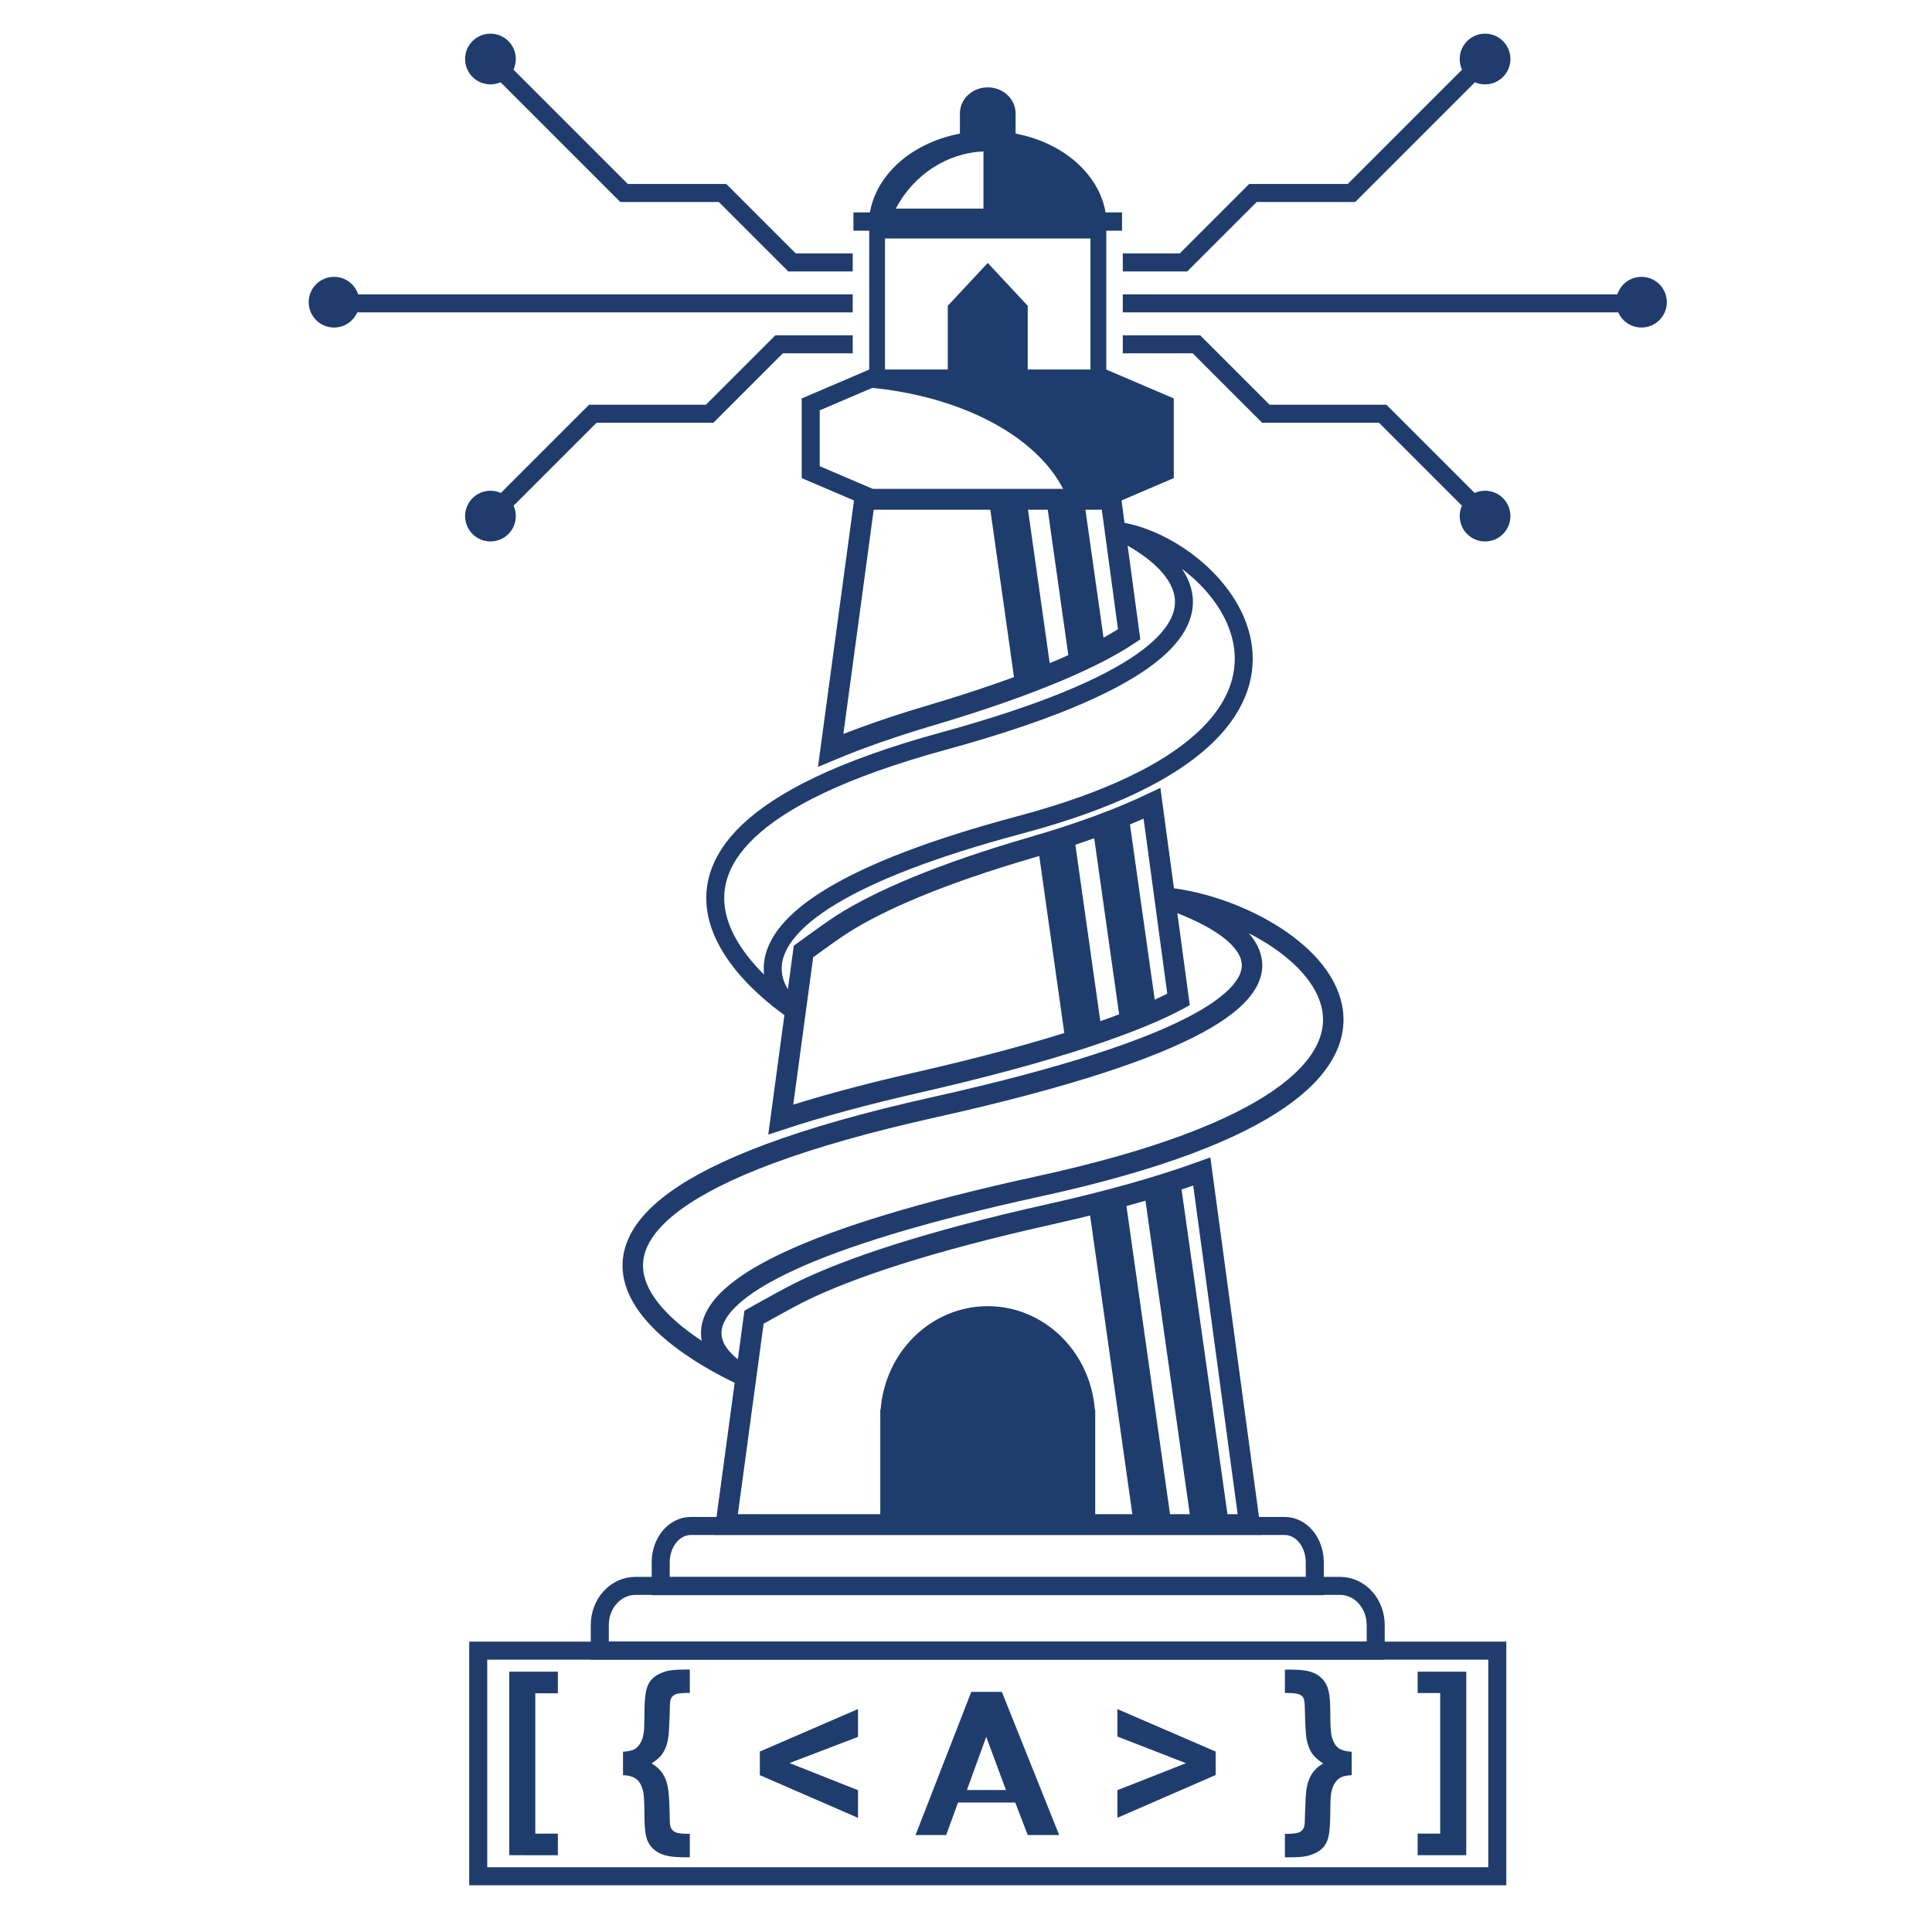
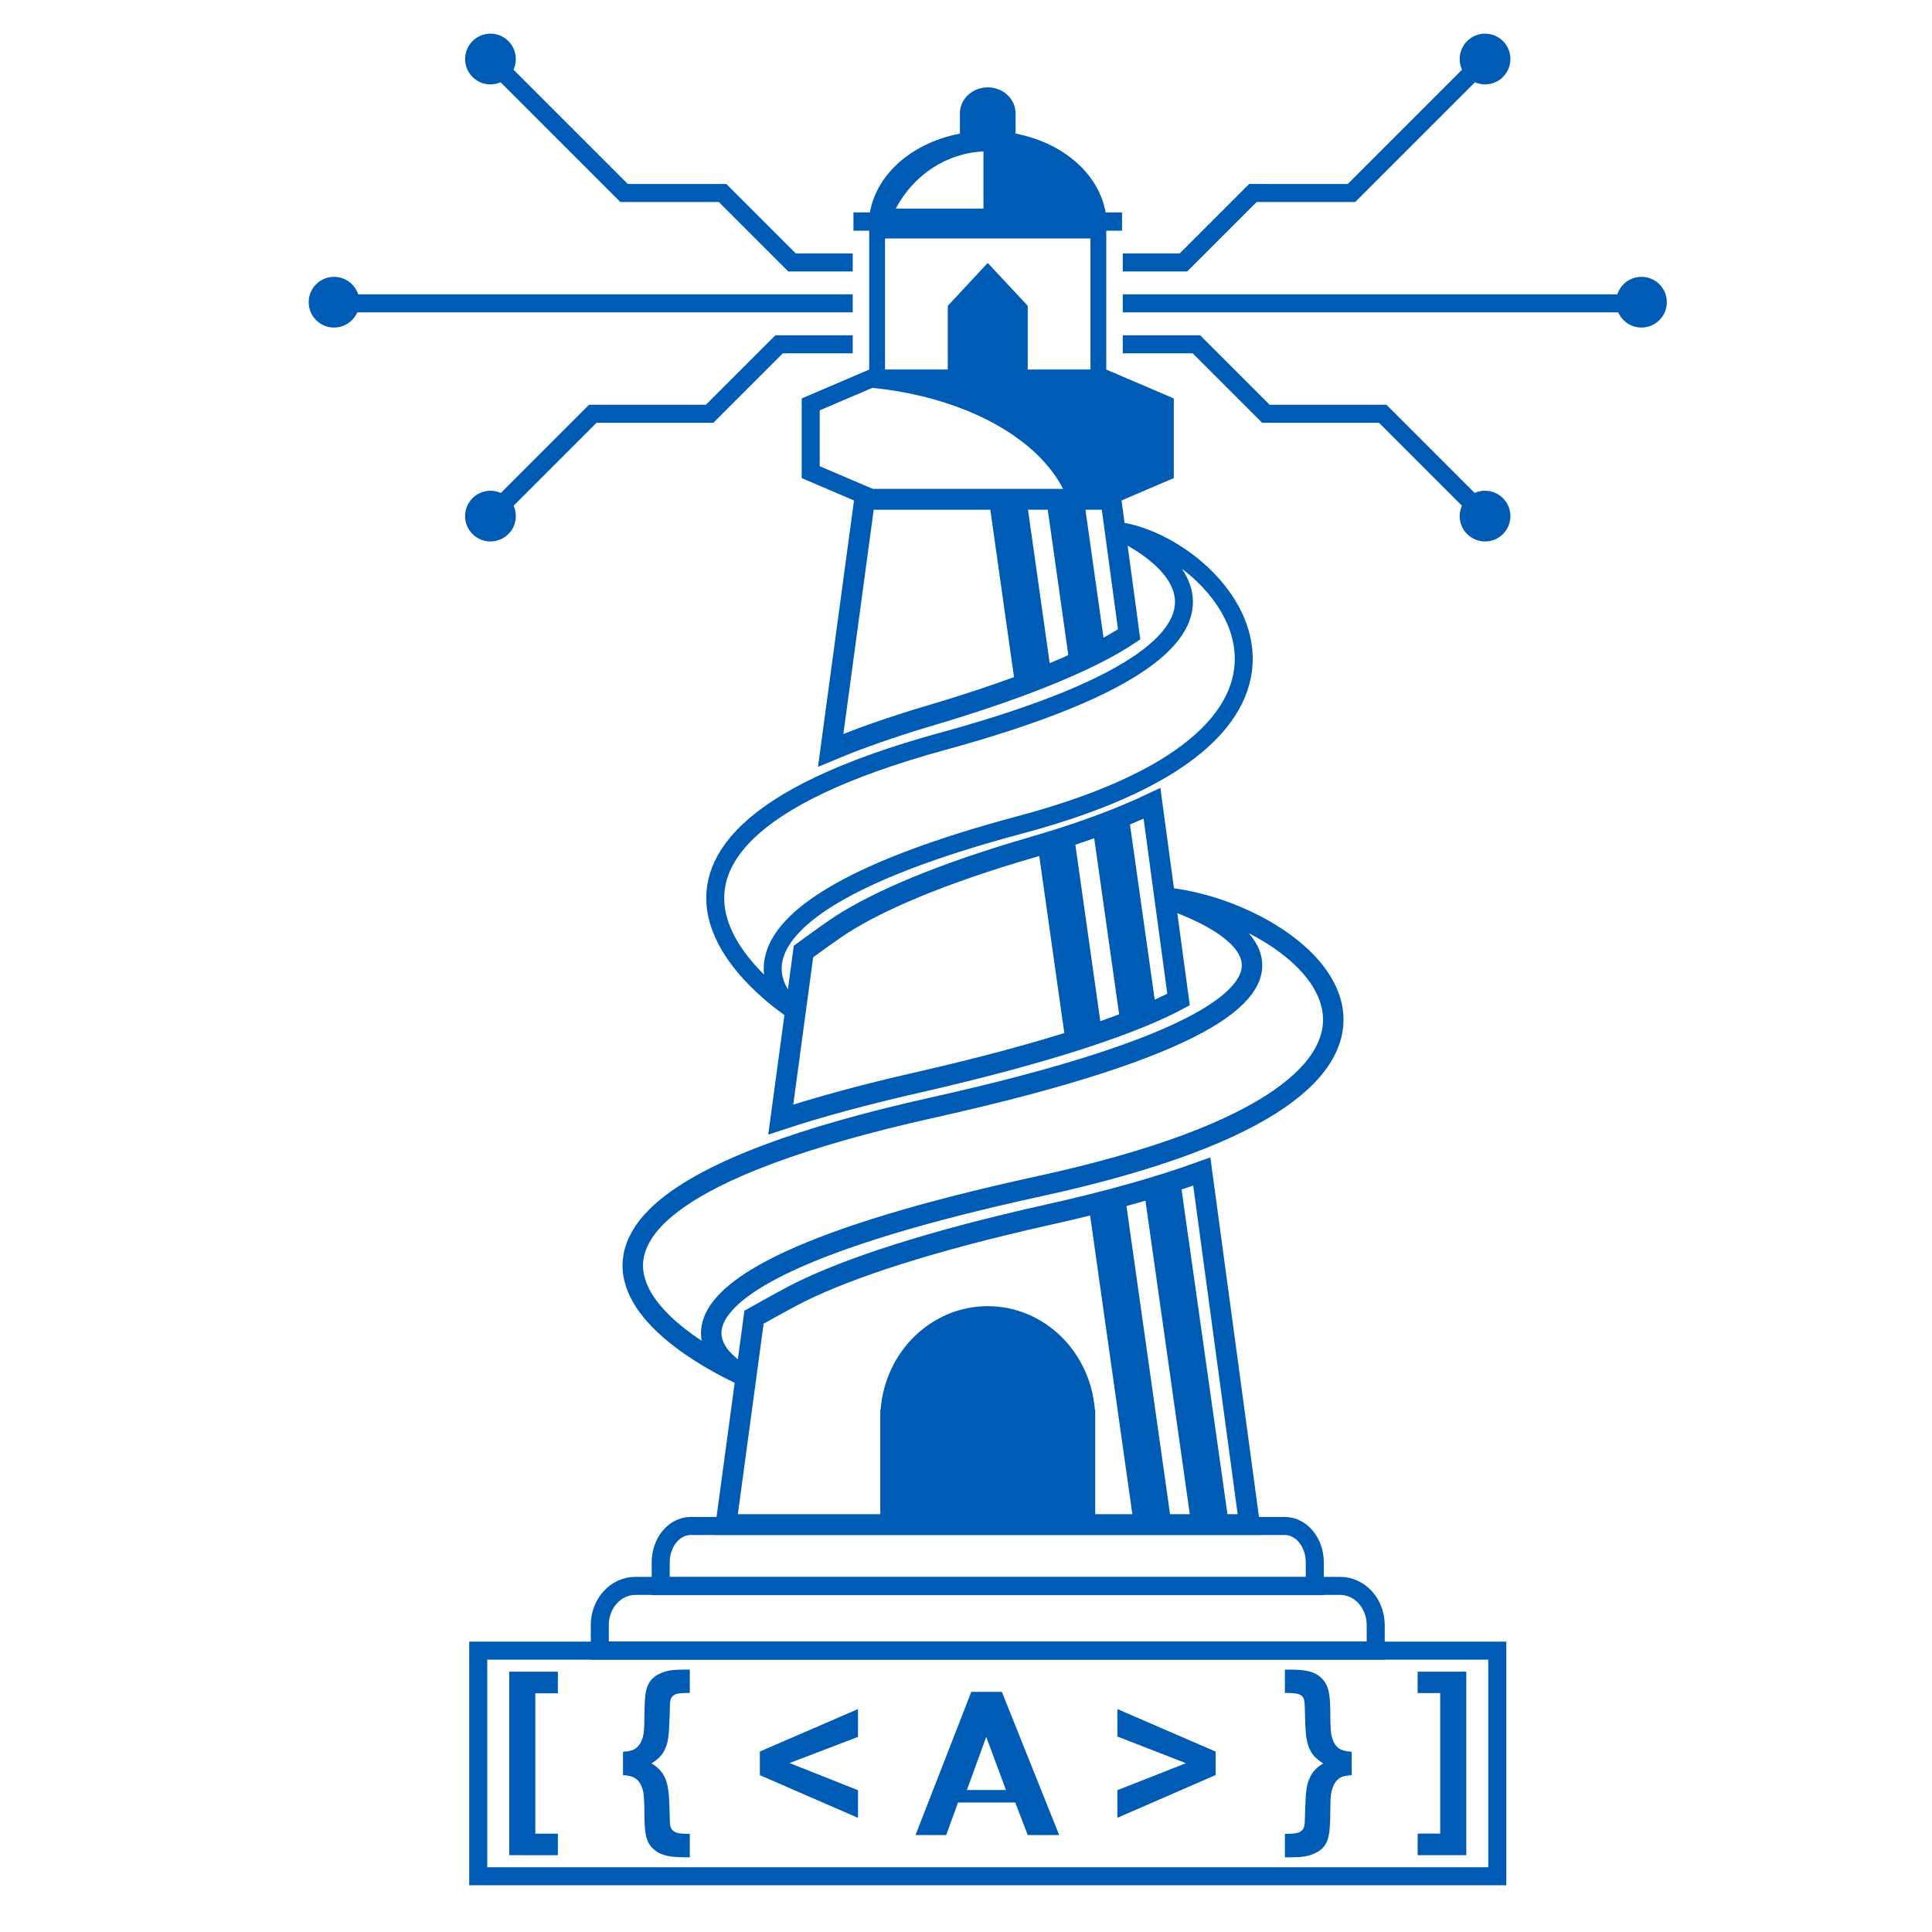
<svg xmlns="http://www.w3.org/2000/svg" width="600" height="600" viewBox="0 0 158.75 158.75" version="1.1" id="svg1" xml:space="preserve">
  <defs id="defs1" />
  <g id="layer1">
-     <g id="g88">
-       <path id="rect24-4-3" style="fill:none;fill-opacity:1;stroke:#1f3c6d;stroke-width:1.482;stroke-linecap:round;stroke-dasharray:none;stroke-opacity:1" d="m 56.761,125.387 c -1.369,0 -2.472,1.336 -2.472,2.995 v 1.948 h 53.745 v -1.948 c 0,-1.659 -1.102,-2.995 -2.472,-2.995 z" />
-       <path id="path25-6-6" style="fill:none;fill-opacity:1;stroke:#1f3d6c;stroke-width:1.482;stroke-linecap:round;stroke-dasharray:none;stroke-opacity:1" d="m 52.216,130.31 c -1.624,0 -2.932,1.437 -2.932,3.222 v 2.096 h 63.756 v -2.096 c 0,-1.785 -1.308,-3.222 -2.932,-3.222 z" />
-       <path id="rect31-2-5" style="fill:none;stroke:#1f3c6d;stroke-width:1.706;stroke-linecap:round;stroke-dasharray:none;stroke-opacity:1" d="m 71.045,41.033 -2.788,20.618 c 2.342,-0.981 5.055,-1.934 8.19,-2.863 8.442,-2.501 13.577,-4.816 16.334,-6.666 l -1.5,-11.09 z m 23.613,24.976 c -2.678,1.27 -5.902,2.465 -9.758,3.583 -7.733,2.241 -12.687,4.433 -15.676,6.329 -0.586,0.372 -1.861,1.277 -3.203,2.264 l -1.867,13.806 c 3.146,-1.033 6.82,-2.035 11.099,-3.011 11.346,-2.586 18.096,-4.974 21.585,-6.853 z m 4.092,30.254 c -3.446,1.246 -7.58,2.421 -12.51,3.52 -10.051,2.241 -16.49,4.433 -20.375,6.329 -0.725,0.354 -2.259,1.19 -3.908,2.12 l -2.304,17.04 h 43.02 z" />
-       <rect style="fill:none;fill-opacity:1;stroke:#1f3d6c;stroke-width:1.299;stroke-linecap:round;stroke-dasharray:none;stroke-opacity:1" id="rect32-4-7" width="18.18" height="12.246" x="72.072" y="18.945" />
-       <path id="rect28-0-3" style="fill:none;stroke:#1f3d6c;stroke-width:1.482;stroke-linecap:round;stroke-opacity:1" d="m 71.589,31.101 -4.974,2.127 v 5.568 l 4.974,2.127 h 19.145 l 4.974,-2.127 v -5.568 l -4.974,-2.127 z" />
-       <path id="path5-1-6" style="fill:#1f3d6c;fill-opacity:1;stroke-width:2.621;stroke-linecap:round" d="m 81.162,7.179 a 2.288,2.133 0 0 0 -2.279,1.96 h -0.008 V 9.312 10.978 A 9.772,7.747 0 0 0 71.393,18.3 H 90.932 A 9.772,7.747 0 0 0 83.45,10.978 V 9.312 9.139 h -0.009 A 2.288,2.133 0 0 0 81.162,7.179 Z m -0.353,5.265 v 4.697 h -7.206 a 8.671,9.222 0 0 1 7.206,-4.697 z" />
-       <path id="path35-0" style="fill:#1e3c6c;fill-opacity:1;stroke-width:0.268;stroke-linecap:round" d="m 81.162,21.606 -3.285,3.523 v 5.915 h 6.57 V 25.129 Z" />
-       <path id="path10-3" style="fill:#1f3d6c;fill-opacity:1;stroke-width:11.868;stroke-linecap:round" d="m 81.162,107.326 a 8.831,9.256 0 0 0 -8.803,8.505 h -0.027 v 0.749 9.257 h 8.831 8.831 v -9.257 -0.749 h -0.032 a 8.831,9.256 0 0 0 -8.8,-8.505 z" />
-       <rect style="fill:none;fill-opacity:1;stroke:#1f3c6d;stroke-width:1.482;stroke-linecap:round;stroke-dasharray:none;stroke-opacity:1" id="rect26-0-7" width="83.736" height="18.541" x="39.295" y="135.63" rx="0" ry="0" />
-       <path style="font-weight:bold;font-size:11.739px;line-height:1.25;font-family:Arial;-inkscape-font-specification:'Arial Bold';text-align:center;letter-spacing:0px;word-spacing:0px;text-anchor:middle;fill:#1f3d6c;stroke-width:1.233;stroke-linecap:square" d="m 120.482,137.36 v 15.079 h -3.997 v -1.774 h 1.854 v -11.548 h -1.854 v -1.758 z" id="path86" />
-       <path style="font-weight:bold;font-size:11.739px;line-height:1.25;font-family:Arial;-inkscape-font-specification:'Arial Bold';text-align:center;letter-spacing:0px;word-spacing:0px;text-anchor:middle;fill:#1f3d6c;stroke-width:1.233;stroke-linecap:square" d="m 111.068,145.863 q -0.586,0.032 -0.883,0.177 -0.297,0.144 -0.514,0.49 -0.209,0.337 -0.297,0.851 -0.064,0.385 -0.064,1.332 0,1.557 -0.144,2.175 -0.136,0.618 -0.514,0.987 -0.377,0.377 -1.107,0.594 -0.49,0.144 -1.541,0.144 h -0.425 v -1.926 q 0.859,0 1.124,-0.112 0.265,-0.104 0.385,-0.313 0.128,-0.201 0.128,-0.69 0.008,-0.49 0.072,-1.87 0.04,-0.835 0.217,-1.332 0.177,-0.506 0.465,-0.851 0.297,-0.353 0.754,-0.618 -0.594,-0.385 -0.867,-0.754 -0.377,-0.53 -0.514,-1.348 -0.088,-0.562 -0.128,-2.472 -0.008,-0.602 -0.112,-0.803 -0.096,-0.201 -0.361,-0.305 -0.257,-0.112 -1.164,-0.112 v -1.918 h 0.425 q 1.083,0 1.661,0.169 0.578,0.169 0.971,0.578 0.393,0.401 0.53,0.995 0.144,0.586 0.144,1.854 0,1.469 0.12,1.918 0.177,0.642 0.538,0.923 0.361,0.273 1.099,0.313 z" id="path85" />
-       <path style="font-weight:bold;font-size:11.739px;line-height:1.25;font-family:Arial;-inkscape-font-specification:'Arial Bold';text-align:center;letter-spacing:0px;word-spacing:0px;text-anchor:middle;fill:#1f3d6c;stroke-width:1.233;stroke-linecap:square" d="m 91.816,149.366 v -2.271 l 5.634,-2.215 -5.634,-2.191 v -2.255 l 8.073,3.491 v 1.926 z" id="path84" />
-       <path id="path83" style="font-weight:bold;font-size:11.739px;line-height:1.25;font-family:Arial;-inkscape-font-specification:'Arial Bold';text-align:center;letter-spacing:0px;word-spacing:0px;text-anchor:middle;fill:#1f3d6c;stroke-width:1.233;stroke-linecap:square" d="m 79.81,139.018 -4.582,11.765 h 2.519 l 0.972,-2.672 h 4.702 l 1.027,2.672 h 2.584 l -4.711,-11.765 z m 1.228,3.699 1.621,4.366 h -3.21 z" />
-       <path style="font-weight:bold;font-size:11.739px;line-height:1.25;font-family:Arial;-inkscape-font-specification:'Arial Bold';text-align:center;letter-spacing:0px;word-spacing:0px;text-anchor:middle;fill:#1f3d6c;stroke-width:1.233;stroke-linecap:square" d="m 70.501,149.37 -8.065,-3.507 v -1.942 l 8.065,-3.491 v 2.287 l -5.626,2.151 5.626,2.231 z" id="path81" />
-       <path style="font-weight:bold;font-size:11.739px;line-height:1.25;font-family:Arial;-inkscape-font-specification:'Arial Bold';text-align:center;letter-spacing:0px;word-spacing:0px;text-anchor:middle;fill:#1f3d6c;stroke-width:1.233;stroke-linecap:square" d="m 51.192,145.863 v -1.926 q 0.586,-0.032 0.883,-0.177 0.297,-0.144 0.514,-0.482 0.217,-0.345 0.297,-0.859 0.064,-0.385 0.064,-1.34 0,-1.557 0.144,-2.167 0.144,-0.618 0.522,-0.987 0.377,-0.377 1.099,-0.594 0.49,-0.144 1.541,-0.144 h 0.425 v 1.918 q -0.891,0 -1.148,0.104 -0.249,0.096 -0.369,0.305 -0.12,0.201 -0.12,0.698 0,0.506 -0.072,1.918 -0.04,0.794 -0.209,1.292 -0.169,0.49 -0.433,0.811 -0.257,0.321 -0.794,0.666 0.473,0.273 0.77,0.642 0.305,0.361 0.465,0.883 0.161,0.522 0.209,1.396 0.056,1.332 0.056,1.701 0,0.53 0.128,0.738 0.128,0.209 0.385,0.313 0.265,0.112 1.132,0.112 v 1.926 H 56.256 q -1.083,0 -1.661,-0.177 -0.578,-0.169 -0.979,-0.57 -0.393,-0.401 -0.53,-0.995 -0.136,-0.586 -0.136,-1.854 0,-1.477 -0.128,-1.918 -0.177,-0.642 -0.538,-0.915 -0.353,-0.281 -1.091,-0.321 z" id="path80" />
-       <path style="font-weight:bold;font-size:11.739px;line-height:1.25;font-family:Arial;-inkscape-font-specification:'Arial Bold';text-align:center;letter-spacing:0px;word-spacing:0px;text-anchor:middle;fill:#1f3d6c;stroke-width:1.233;stroke-linecap:square" d="m 41.843,152.44 v -15.079 h 3.997 v 1.774 H 43.986 v 11.532 h 1.854 v 1.774 z" id="text57" />
-       <path style="fill:none;fill-opacity:1;stroke:#1f3c6d;stroke-width:1.475;stroke-linecap:round;stroke-dasharray:none;stroke-opacity:1" d="m 91.885,43.617 c 0,0 19.047,8.137 -14.407,17.291 -33.454,9.154 -11.839,22.41 -11.839,22.41 0,0 -11.359,-7.662 18.188,-15.545 29.547,-7.882 16.605,-22.885 8.058,-24.156 z" id="path36-3" />
-       <path style="fill:none;fill-opacity:1;stroke:#1f3c6d;stroke-width:1.683;stroke-linecap:round;stroke-dasharray:none;stroke-opacity:1" d="m 95.529,73.732 c 0,0 25.634,7.35 -18.842,17.263 -44.476,9.913 -15.291,22.169 -15.291,22.169 0,0 -15.353,-7.118 23.933,-15.677 C 124.615,88.929 106.975,74.713 95.529,73.732 Z" id="path36-0-5" />
-       <g id="g63" transform="matrix(1.400117,0,0,1.400117,51.23413,-31.5245)">
-         <path id="path39" style="fill:#1f3c6d;fill-opacity:1;stroke-width:1.488;stroke-linecap:round" d="m 61.228,40.25 a 1.488,1.488 0 0 1 -1.488,1.488 1.488,1.488 0 0 1 -1.488,-1.488 1.488,1.488 0 0 1 1.488,-1.488 1.488,1.488 0 0 1 1.488,1.488 z" />
-         <path id="path59" style="fill:#1f3c6d;fill-opacity:1;stroke-width:1.488;stroke-linecap:round" d="m 52.049,25.979 a 1.488,1.488 0 0 1 -1.488,1.488 1.488,1.488 0 0 1 -1.488,-1.488 1.488,1.488 0 0 1 1.488,-1.488 1.488,1.488 0 0 1 1.488,1.488 z" />
-         <path id="path60" style="fill:#1f3c6d;fill-opacity:1;stroke-width:1.488;stroke-linecap:round" d="m 52.049,52.804 a 1.488,1.488 0 0 1 -1.488,1.488 1.488,1.488 0 0 1 -1.488,-1.488 1.488,1.488 0 0 1 1.488,-1.488 1.488,1.488 0 0 1 1.488,1.488 z" />
-         <path style="opacity:1;fill:none;fill-opacity:1;stroke:#1f3c6d;stroke-width:1.058;stroke-linecap:square;stroke-dasharray:none;stroke-opacity:1" d="m 29.829,37.918 h 3.033 l 4.076,-4.076 h 5.782 l 7.821,-7.821" id="path61" />
-         <path style="opacity:1;fill:none;fill-opacity:1;stroke:#1f3c6d;stroke-width:1.058;stroke-linecap:square;stroke-dasharray:none;stroke-opacity:1" d="M 29.829,40.319 H 59.721" id="path62" />
-         <path style="opacity:1;fill:none;fill-opacity:1;stroke:#1f3c6d;stroke-width:1.058;stroke-linecap:square;stroke-dasharray:none;stroke-opacity:1" d="m 29.829,42.721 h 3.792 l 4.076,4.076 h 6.857 l 6.272,6.272" id="path63" />
-       </g>
-       <g id="g69" transform="matrix(-1.400117,0,0,1.400117,111.0908,-31.5245)">
-         <path id="path64" style="fill:#1f3c6d;fill-opacity:1;stroke-width:1.488;stroke-linecap:round" d="m 61.228,40.25 a 1.488,1.488 0 0 1 -1.488,1.488 1.488,1.488 0 0 1 -1.488,-1.488 1.488,1.488 0 0 1 1.488,-1.488 1.488,1.488 0 0 1 1.488,1.488 z" />
-         <path id="path65" style="fill:#1f3c6d;fill-opacity:1;stroke-width:1.488;stroke-linecap:round" d="m 52.049,25.979 a 1.488,1.488 0 0 1 -1.488,1.488 1.488,1.488 0 0 1 -1.488,-1.488 1.488,1.488 0 0 1 1.488,-1.488 1.488,1.488 0 0 1 1.488,1.488 z" />
-         <path id="path66" style="fill:#1f3c6d;fill-opacity:1;stroke-width:1.488;stroke-linecap:round" d="m 52.049,52.804 a 1.488,1.488 0 0 1 -1.488,1.488 1.488,1.488 0 0 1 -1.488,-1.488 1.488,1.488 0 0 1 1.488,-1.488 1.488,1.488 0 0 1 1.488,1.488 z" />
-         <path style="opacity:1;fill:none;fill-opacity:1;stroke:#1f3c6d;stroke-width:1.058;stroke-linecap:square;stroke-dasharray:none;stroke-opacity:1" d="m 29.829,37.918 h 3.033 l 4.076,-4.076 h 5.782 l 7.821,-7.821" id="path67" />
-         <path style="opacity:1;fill:none;fill-opacity:1;stroke:#1f3c6d;stroke-width:1.058;stroke-linecap:square;stroke-dasharray:none;stroke-opacity:1" d="M 29.829,40.319 H 59.721" id="path68" />
-         <path style="opacity:1;fill:none;fill-opacity:1;stroke:#1f3c6d;stroke-width:1.058;stroke-linecap:square;stroke-dasharray:none;stroke-opacity:1" d="m 29.829,42.721 h 3.792 l 4.076,4.076 h 6.857 l 6.272,6.272" id="path69" />
-       </g>
+     <g id="g1">
+       <path id="rect24-4-3" style="fill:none;fill-opacity:1;stroke:#005bb5;stroke-width:1.482;stroke-linecap:round;stroke-dasharray:none;stroke-opacity:1" d="m 56.761,125.387 c -1.369,0 -2.472,1.336 -2.472,2.995 v 1.948 h 53.745 v -1.948 c 0,-1.659 -1.102,-2.995 -2.472,-2.995 z" />
+       <path id="path25-6-6" style="fill:none;fill-opacity:1;stroke:#005bb5;stroke-width:1.482;stroke-linecap:round;stroke-dasharray:none;stroke-opacity:1" d="m 52.216,130.31 c -1.624,0 -2.932,1.437 -2.932,3.222 v 2.096 h 63.756 v -2.096 c 0,-1.785 -1.308,-3.222 -2.932,-3.222 z" />
+       <path id="rect31-2-5" style="fill:none;stroke:#005bb5;stroke-width:1.706;stroke-linecap:round;stroke-dasharray:none;stroke-opacity:1" d="m 71.045,41.033 -2.788,20.618 c 2.342,-0.981 5.055,-1.934 8.19,-2.863 8.442,-2.501 13.577,-4.816 16.334,-6.666 l -1.5,-11.09 z m 23.613,24.976 c -2.678,1.27 -5.902,2.465 -9.758,3.583 -7.733,2.241 -12.687,4.433 -15.676,6.329 -0.586,0.372 -1.861,1.277 -3.203,2.264 l -1.867,13.806 c 3.146,-1.033 6.82,-2.035 11.099,-3.011 11.346,-2.586 18.096,-4.974 21.585,-6.853 z m 4.092,30.254 c -3.446,1.246 -7.58,2.421 -12.51,3.52 -10.051,2.241 -16.49,4.433 -20.375,6.329 -0.725,0.354 -2.259,1.19 -3.908,2.12 l -2.304,17.04 h 43.02 z" />
+       <rect style="fill:none;fill-opacity:1;stroke:#005bb5;stroke-width:1.299;stroke-linecap:round;stroke-dasharray:none;stroke-opacity:1" id="rect32-4-7" width="18.18" height="12.246" x="72.072" y="18.945" />
+       <path id="rect28-0-3" style="fill:none;stroke:#005bb5;stroke-width:1.482;stroke-linecap:round;stroke-opacity:1" d="m 71.589,31.101 -4.974,2.127 v 5.568 l 4.974,2.127 h 19.145 l 4.974,-2.127 v -5.568 l -4.974,-2.127 z" />
+       <path id="path5-1-6" style="fill:#005bb5;fill-opacity:1;stroke-width:2.621;stroke-linecap:round" d="m 81.162,7.179 a 2.288,2.133 0 0 0 -2.279,1.96 h -0.008 V 9.312 10.978 A 9.772,7.747 0 0 0 71.393,18.3 H 90.932 A 9.772,7.747 0 0 0 83.45,10.978 V 9.312 9.139 h -0.009 A 2.288,2.133 0 0 0 81.162,7.179 Z m -0.353,5.265 v 4.697 h -7.206 a 8.671,9.222 0 0 1 7.206,-4.697 z" />
+       <path id="path35-0" style="fill:#005bb5;fill-opacity:1;stroke-width:0.268;stroke-linecap:round" d="m 81.162,21.606 -3.285,3.523 v 5.915 h 6.57 V 25.129 Z" />
+       <path id="path10-3" style="fill:#005bb5;fill-opacity:1;stroke-width:11.868;stroke-linecap:round" d="m 81.162,107.326 a 8.831,9.256 0 0 0 -8.803,8.505 h -0.027 v 0.749 9.257 h 8.831 8.831 v -9.257 -0.749 h -0.032 a 8.831,9.256 0 0 0 -8.8,-8.505 z" />
+       <rect style="fill:none;fill-opacity:1;stroke:#005bb5;stroke-width:1.482;stroke-linecap:round;stroke-dasharray:none;stroke-opacity:1" id="rect26-0-7" width="83.736" height="18.541" x="39.295" y="135.63" rx="0" ry="0" />
+       <path style="font-weight:bold;font-size:11.739px;line-height:1.25;font-family:Arial;-inkscape-font-specification:'Arial Bold';text-align:center;letter-spacing:0px;word-spacing:0px;text-anchor:middle;fill:#005bb5;stroke-width:1.233;stroke-linecap:square;fill-opacity:1" d="m 120.482,137.36 v 15.079 h -3.997 v -1.774 h 1.854 v -11.548 h -1.854 v -1.758 z" id="path86" />
+       <path style="font-weight:bold;font-size:11.739px;line-height:1.25;font-family:Arial;-inkscape-font-specification:'Arial Bold';text-align:center;letter-spacing:0px;word-spacing:0px;text-anchor:middle;fill:#005bb5;stroke-width:1.233;stroke-linecap:square;fill-opacity:1" d="m 111.068,145.863 q -0.586,0.032 -0.883,0.177 -0.297,0.144 -0.514,0.49 -0.209,0.337 -0.297,0.851 -0.064,0.385 -0.064,1.332 0,1.557 -0.144,2.175 -0.136,0.618 -0.514,0.987 -0.377,0.377 -1.107,0.594 -0.49,0.144 -1.541,0.144 h -0.425 v -1.926 q 0.859,0 1.124,-0.112 0.265,-0.104 0.385,-0.313 0.128,-0.201 0.128,-0.69 0.008,-0.49 0.072,-1.87 0.04,-0.835 0.217,-1.332 0.177,-0.506 0.465,-0.851 0.297,-0.353 0.754,-0.618 -0.594,-0.385 -0.867,-0.754 -0.377,-0.53 -0.514,-1.348 -0.088,-0.562 -0.128,-2.472 -0.008,-0.602 -0.112,-0.803 -0.096,-0.201 -0.361,-0.305 -0.257,-0.112 -1.164,-0.112 v -1.918 h 0.425 q 1.083,0 1.661,0.169 0.578,0.169 0.971,0.578 0.393,0.401 0.53,0.995 0.144,0.586 0.144,1.854 0,1.469 0.12,1.918 0.177,0.642 0.538,0.923 0.361,0.273 1.099,0.313 z" id="path85" />
+       <path style="font-weight:bold;font-size:11.739px;line-height:1.25;font-family:Arial;-inkscape-font-specification:'Arial Bold';text-align:center;letter-spacing:0px;word-spacing:0px;text-anchor:middle;fill:#005bb5;stroke-width:1.233;stroke-linecap:square;fill-opacity:1" d="m 91.816,149.366 v -2.271 l 5.634,-2.215 -5.634,-2.191 v -2.255 l 8.073,3.491 v 1.926 z" id="path84" />
+       <path id="path83" style="font-weight:bold;font-size:11.739px;line-height:1.25;font-family:Arial;-inkscape-font-specification:'Arial Bold';text-align:center;letter-spacing:0px;word-spacing:0px;text-anchor:middle;fill:#005bb5;stroke-width:1.233;stroke-linecap:square;fill-opacity:1" d="m 79.81,139.018 -4.582,11.765 h 2.519 l 0.972,-2.672 h 4.702 l 1.027,2.672 h 2.584 l -4.711,-11.765 z m 1.228,3.699 1.621,4.366 h -3.21 z" />
+       <path style="font-weight:bold;font-size:11.739px;line-height:1.25;font-family:Arial;-inkscape-font-specification:'Arial Bold';text-align:center;letter-spacing:0px;word-spacing:0px;text-anchor:middle;fill:#005bb5;stroke-width:1.233;stroke-linecap:square;fill-opacity:1" d="m 70.501,149.37 -8.065,-3.507 v -1.942 l 8.065,-3.491 v 2.287 l -5.626,2.151 5.626,2.231 z" id="path81" />
+       <path style="font-weight:bold;font-size:11.739px;line-height:1.25;font-family:Arial;-inkscape-font-specification:'Arial Bold';text-align:center;letter-spacing:0px;word-spacing:0px;text-anchor:middle;fill:#005bb5;stroke-width:1.233;stroke-linecap:square;fill-opacity:1" d="m 51.192,145.863 v -1.926 q 0.586,-0.032 0.883,-0.177 0.297,-0.144 0.514,-0.482 0.217,-0.345 0.297,-0.859 0.064,-0.385 0.064,-1.34 0,-1.557 0.144,-2.167 0.144,-0.618 0.522,-0.987 0.377,-0.377 1.099,-0.594 0.49,-0.144 1.541,-0.144 h 0.425 v 1.918 q -0.891,0 -1.148,0.104 -0.249,0.096 -0.369,0.305 -0.12,0.201 -0.12,0.698 0,0.506 -0.072,1.918 -0.04,0.794 -0.209,1.292 -0.169,0.49 -0.433,0.811 -0.257,0.321 -0.794,0.666 0.473,0.273 0.77,0.642 0.305,0.361 0.465,0.883 0.161,0.522 0.209,1.396 0.056,1.332 0.056,1.701 0,0.53 0.128,0.738 0.128,0.209 0.385,0.313 0.265,0.112 1.132,0.112 v 1.926 H 56.256 q -1.083,0 -1.661,-0.177 -0.578,-0.169 -0.979,-0.57 -0.393,-0.401 -0.53,-0.995 -0.136,-0.586 -0.136,-1.854 0,-1.477 -0.128,-1.918 -0.177,-0.642 -0.538,-0.915 -0.353,-0.281 -1.091,-0.321 z" id="path80" />
+       <path style="font-weight:bold;font-size:11.739px;line-height:1.25;font-family:Arial;-inkscape-font-specification:'Arial Bold';text-align:center;letter-spacing:0px;word-spacing:0px;text-anchor:middle;fill:#005bb5;stroke-width:1.233;stroke-linecap:square;fill-opacity:1" d="m 41.843,152.44 v -15.079 h 3.997 v 1.774 H 43.986 v 11.532 h 1.854 v 1.774 z" id="text57" />
+       <path style="fill:none;fill-opacity:1;stroke:#005bb5;stroke-width:1.475;stroke-linecap:round;stroke-dasharray:none;stroke-opacity:1" d="m 91.885,43.617 c 0,0 19.047,8.137 -14.407,17.291 -33.454,9.154 -11.839,22.41 -11.839,22.41 0,0 -11.359,-7.662 18.188,-15.545 29.547,-7.882 16.605,-22.885 8.058,-24.156 z" id="path36-3" />
+       <path style="fill:none;fill-opacity:1;stroke:#005bb5;stroke-width:1.683;stroke-linecap:round;stroke-dasharray:none;stroke-opacity:1" d="m 95.529,73.732 c 0,0 25.634,7.35 -18.842,17.263 -44.476,9.913 -15.291,22.169 -15.291,22.169 0,0 -15.353,-7.118 23.933,-15.677 C 124.615,88.929 106.975,74.713 95.529,73.732 Z" id="path36-0-5" />
+       <path id="path39" style="fill:#005bb5;fill-opacity:1;stroke-width:2.084;stroke-linecap:round" d="m 136.961,24.831 a 2.084,2.084 0 0 1 -2.084,2.084 2.084,2.084 0 0 1 -2.084,-2.084 2.084,2.084 0 0 1 2.084,-2.084 2.084,2.084 0 0 1 2.084,2.084 z" />
+       <path id="path59" style="fill:#005bb5;fill-opacity:1;stroke-width:2.084;stroke-linecap:round" d="m 124.109,4.85 a 2.084,2.084 0 0 1 -2.084,2.084 2.084,2.084 0 0 1 -2.084,-2.084 2.084,2.084 0 0 1 2.084,-2.084 2.084,2.084 0 0 1 2.084,2.084 z" />
+       <path id="path60" style="fill:#005bb5;fill-opacity:1;stroke-width:2.084;stroke-linecap:round" d="m 124.109,42.408 a 2.084,2.084 0 0 1 -2.084,2.084 2.084,2.084 0 0 1 -2.084,-2.084 2.084,2.084 0 0 1 2.084,-2.084 2.084,2.084 0 0 1 2.084,2.084 z" />
+       <path style="fill:none;fill-opacity:1;stroke:#005bb5;stroke-width:1.482;stroke-linecap:square;stroke-dasharray:none;stroke-opacity:1" d="m 92.998,21.565 h 4.247 l 5.707,-5.707 h 8.096 L 121.998,4.908" id="path61" />
+       <path style="fill:none;fill-opacity:1;stroke:#005bb5;stroke-width:1.482;stroke-linecap:square;stroke-dasharray:none;stroke-opacity:1" d="m 92.998,24.927 h 41.852" id="path62" />
+       <path style="fill:none;fill-opacity:1;stroke:#005bb5;stroke-width:1.482;stroke-linecap:square;stroke-dasharray:none;stroke-opacity:1" d="m 92.998,28.29 h 5.309 l 5.707,5.707 h 9.6 l 8.782,8.782" id="path63" />
+       <path id="path64" style="fill:#005bb5;fill-opacity:1;stroke-width:2.084;stroke-linecap:round" d="m 25.364,24.831 a 2.084,2.084 0 0 0 2.084,2.084 2.084,2.084 0 0 0 2.084,-2.084 2.084,2.084 0 0 0 -2.084,-2.084 2.084,2.084 0 0 0 -2.084,2.084 z" />
+       <path id="path65" style="fill:#005bb5;fill-opacity:1;stroke-width:2.084;stroke-linecap:round" d="m 38.216,4.85 a 2.084,2.084 0 0 0 2.084,2.084 2.084,2.084 0 0 0 2.084,-2.084 2.084,2.084 0 0 0 -2.084,-2.084 2.084,2.084 0 0 0 -2.084,2.084 z" />
+       <path id="path66" style="fill:#005bb5;fill-opacity:1;stroke-width:2.084;stroke-linecap:round" d="m 38.216,42.408 a 2.084,2.084 0 0 0 2.084,2.084 2.084,2.084 0 0 0 2.084,-2.084 2.084,2.084 0 0 0 -2.084,-2.084 2.084,2.084 0 0 0 -2.084,2.084 z" />
+       <path style="fill:none;fill-opacity:1;stroke:#005bb5;stroke-width:1.482;stroke-linecap:square;stroke-dasharray:none;stroke-opacity:1" d="M 69.327,21.565 H 65.08 L 59.373,15.858 H 51.276 L 40.327,4.908" id="path67" />
+       <path style="fill:none;fill-opacity:1;stroke:#005bb5;stroke-width:1.482;stroke-linecap:square;stroke-dasharray:none;stroke-opacity:1" d="M 69.327,24.927 H 27.475" id="path68" />
+       <path style="fill:none;fill-opacity:1;stroke:#005bb5;stroke-width:1.482;stroke-linecap:square;stroke-dasharray:none;stroke-opacity:1" d="m 69.327,28.29 h -5.309 l -5.707,5.707 h -9.6 l -8.782,8.782" id="path69" />
      <path style="baseline-shift:baseline;display:inline;overflow:visible;vector-effect:none;fill:#800080;stroke-width:1.4;stroke-linecap:square;enable-background:accumulate;stop-color:#000000" d="m 82.757,40.72 12.023,85.022 z m 4.72,0 12.024,85.022 z" id="path73" />
-       <path id="path74" style="baseline-shift:baseline;display:inline;overflow:visible;vector-effect:none;fill:#1f3d6c;stroke-width:1.4;stroke-linecap:square;enable-background:accumulate;stop-color:#000000" d="m 84.274,40.505 -3.035,0.429 2.241,15.845 c 1.062,-0.398 2.038,-0.788 2.931,-1.168 z m 4.72,0 -3.036,0.429 1.98,14 c 1.113,-0.514 2.071,-1.008 2.887,-1.477 z m 3.762,26.607 c -0.917,0.403 -1.892,0.798 -2.928,1.185 l 2.281,16.124 c 1.091,-0.389 2.067,-0.766 2.936,-1.129 L 92.758,67.112 Z m -4.474,1.741 c -0.94,0.325 -1.927,0.645 -2.961,0.959 l 2.274,16.08 c 1.06,-0.318 2.046,-0.631 2.964,-0.937 z m 8.708,28.2 c -0.945,0.301 -1.935,0.598 -2.971,0.889 l 3.962,28.014 3.035,-0.429 z m -4.534,1.317 c -0.959,0.255 -1.956,0.506 -2.99,0.754 l 3.795,26.832 3.036,-0.429 z" />
-       <path id="path79" style="baseline-shift:baseline;display:inline;overflow:visible;vector-effect:none;fill:#1f3d6c;fill-opacity:1;stroke-width:1.426;stroke-linecap:round;enable-background:accumulate;stop-color:#000000" d="m 71.492,31.779 -0.142,0.06 a 19.815,12.068 0 0 1 16.042,8.407 h 3.349 l 4.482,-1.905 V 33.683 l -4.482,-1.905 z" />
-       <rect style="opacity:1;fill:#1f3d6c;fill-opacity:1;stroke:none;stroke-width:0.753;stroke-linecap:square;stroke-dasharray:none;stroke-opacity:1" id="rect88" width="22.07" height="1.504" x="70.127" y="17.453" />
+       <path id="path74" style="baseline-shift:baseline;display:inline;overflow:visible;vector-effect:none;fill:#005bb5;stroke-width:1.4;stroke-linecap:square;enable-background:accumulate;stop-color:#000000;fill-opacity:1" d="m 84.274,40.505 -3.035,0.429 2.241,15.845 c 1.062,-0.398 2.038,-0.788 2.931,-1.168 z m 4.72,0 -3.036,0.429 1.98,14 c 1.113,-0.514 2.071,-1.008 2.887,-1.477 z m 3.762,26.607 c -0.917,0.403 -1.892,0.798 -2.928,1.185 l 2.281,16.124 c 1.091,-0.389 2.067,-0.766 2.936,-1.129 L 92.758,67.112 Z m -4.474,1.741 c -0.94,0.325 -1.927,0.645 -2.961,0.959 l 2.274,16.08 c 1.06,-0.318 2.046,-0.631 2.964,-0.937 z m 8.708,28.2 c -0.945,0.301 -1.935,0.598 -2.971,0.889 l 3.962,28.014 3.035,-0.429 z m -4.534,1.317 c -0.959,0.255 -1.956,0.506 -2.99,0.754 l 3.795,26.832 3.036,-0.429 z" />
+       <path id="path79" style="baseline-shift:baseline;display:inline;overflow:visible;vector-effect:none;fill:#005bb5;fill-opacity:1;stroke-width:1.426;stroke-linecap:round;enable-background:accumulate;stop-color:#000000" d="m 71.492,31.779 -0.142,0.06 a 19.815,12.068 0 0 1 16.042,8.407 h 3.349 l 4.482,-1.905 V 33.683 l -4.482,-1.905 z" />
+       <rect style="fill:#005bb5;fill-opacity:1;stroke:none;stroke-width:0.753;stroke-linecap:square;stroke-dasharray:none;stroke-opacity:1" id="rect88" width="22.07" height="1.504" x="70.127" y="17.453" />
    </g>
  </g>
  <g id="layer2" />
</svg>
